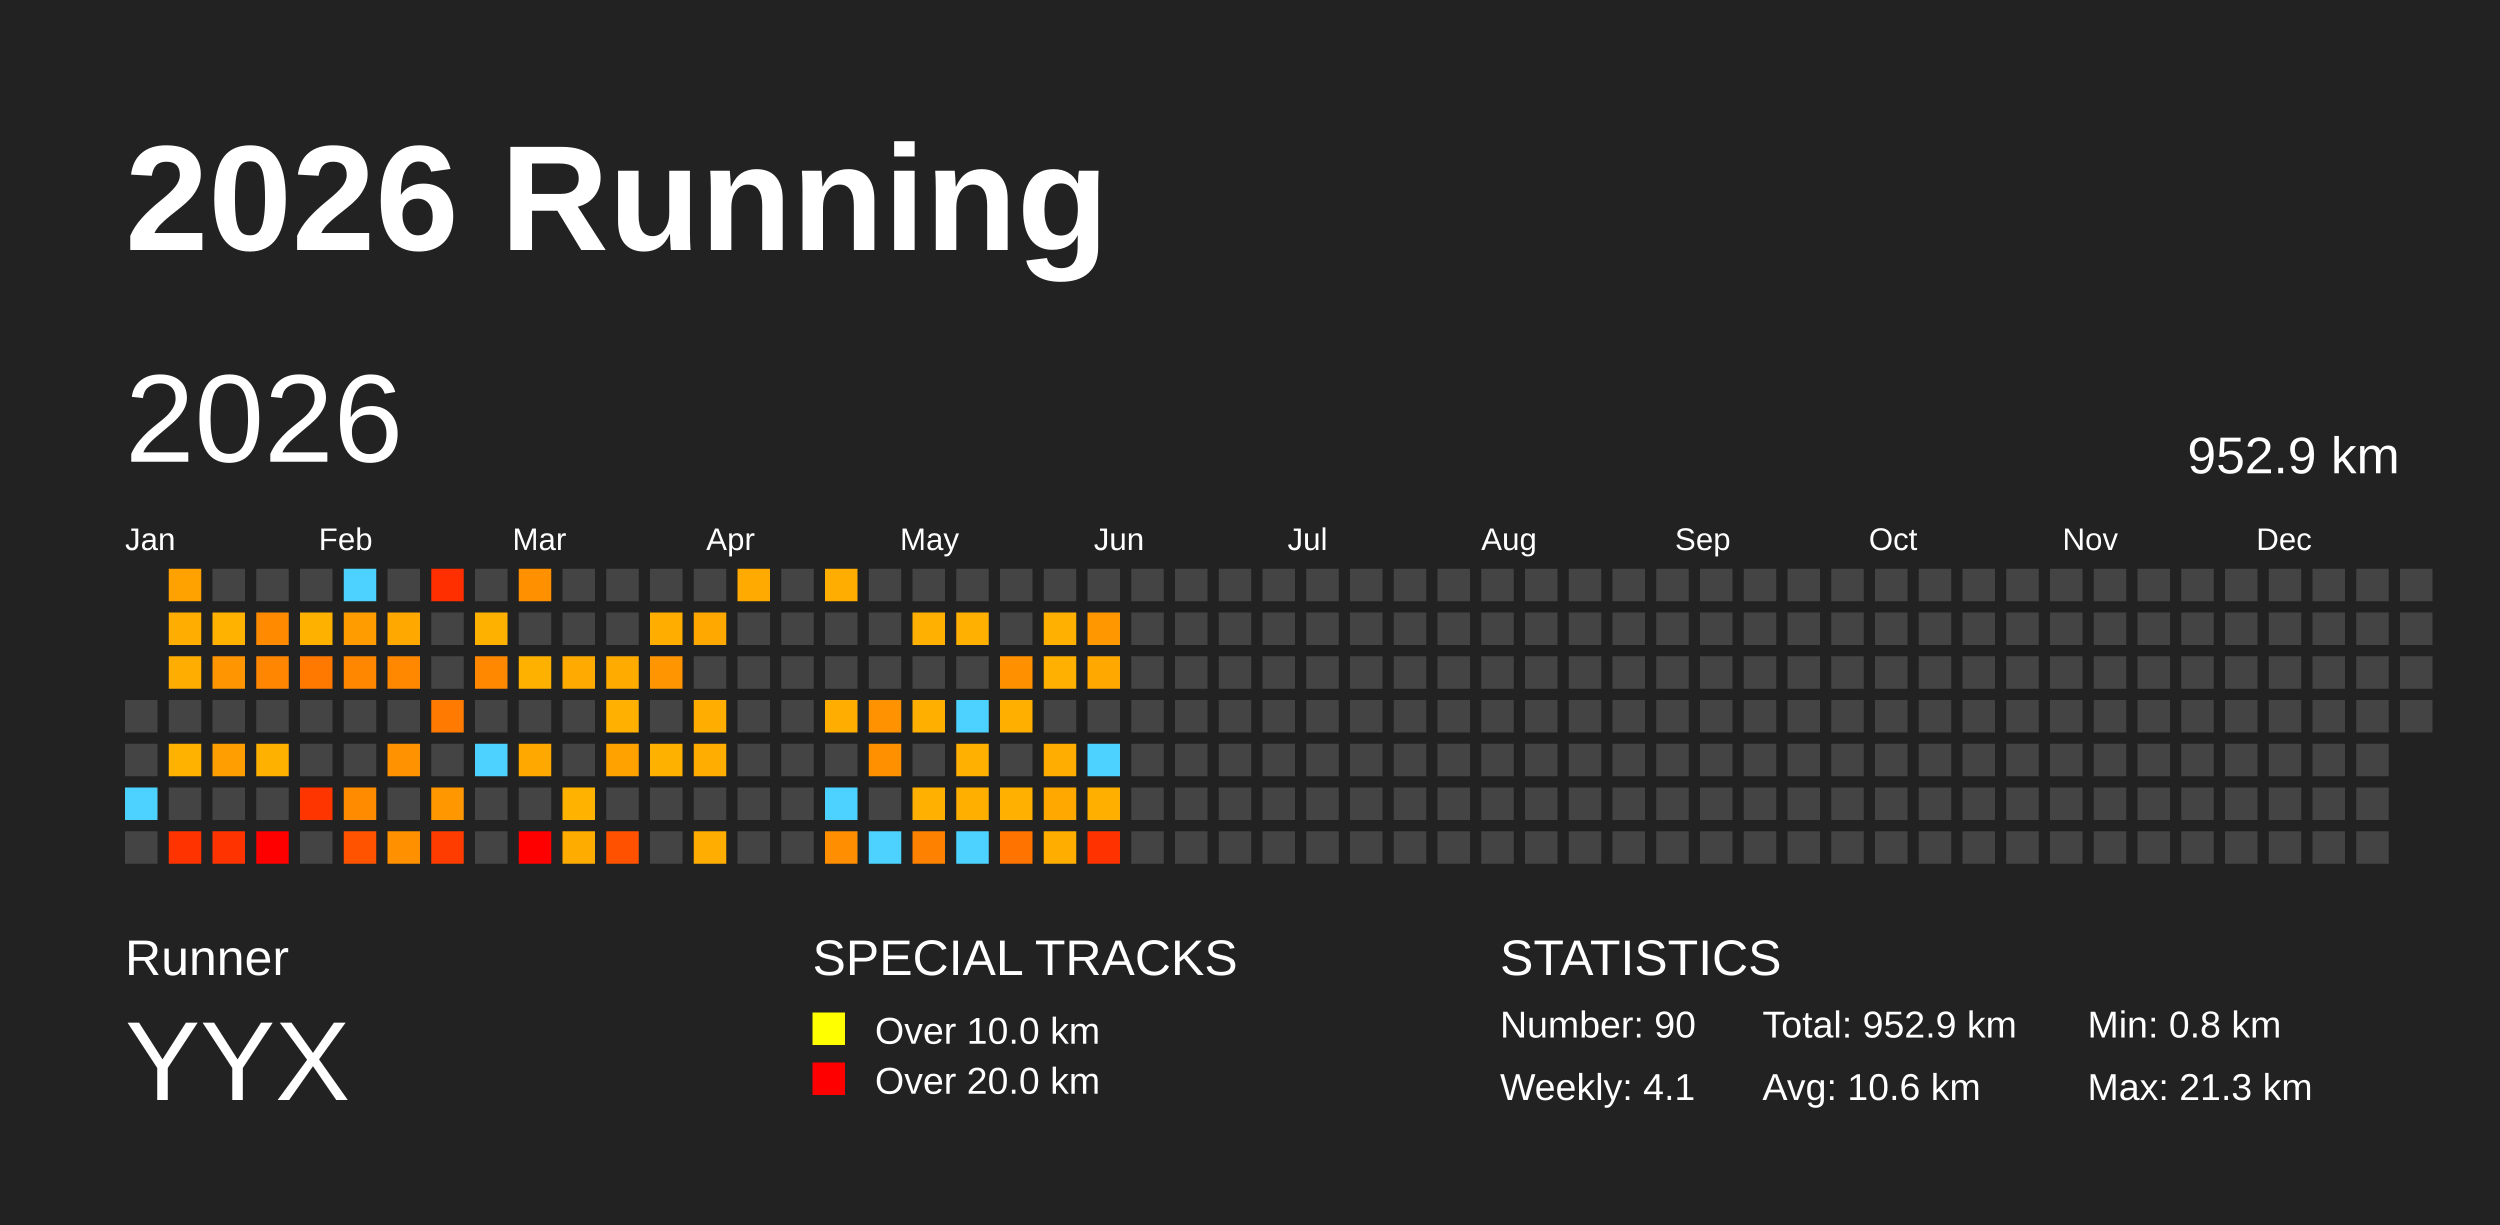
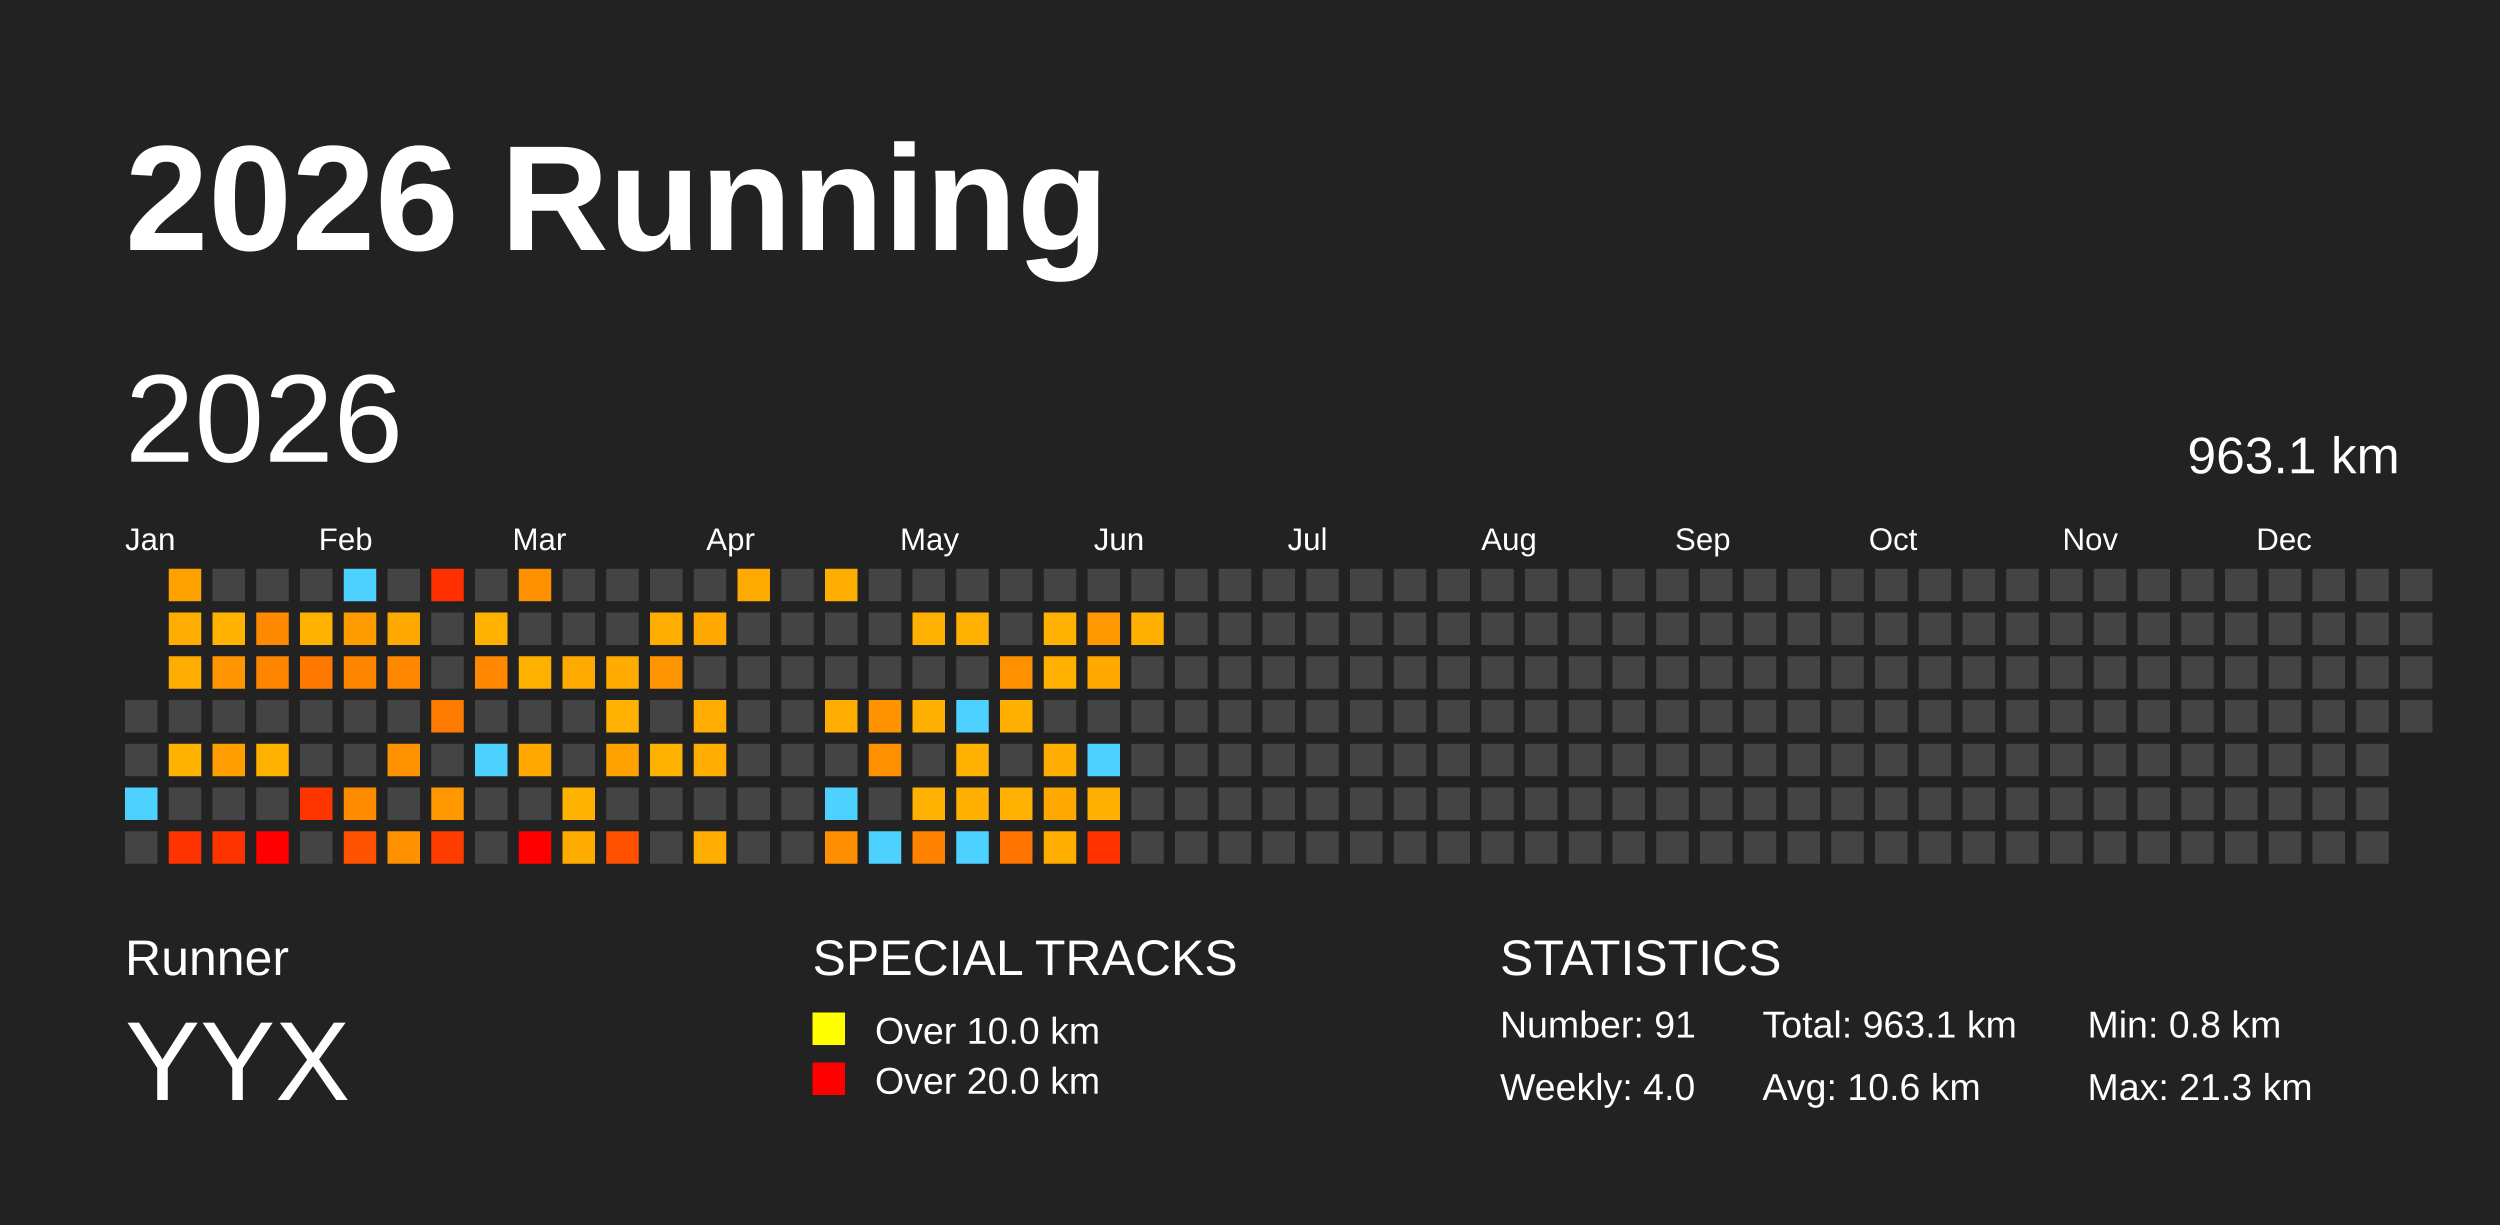
<svg xmlns="http://www.w3.org/2000/svg" baseProfile="full" height="98mm" version="1.1" viewBox="0,0,200,98" width="200mm">
  <defs />
  <rect fill="#222222" height="98" width="200" x="0" y="0" />
  <text fill="#FFFFFF" style="font-size:12px; font-family:Arial; font-weight:bold;" x="10" y="20">2026 Running</text>
  <text fill="#FFFFFF" style="font-size:4px; font-family:Arial" x="10" y="78">Runner</text>
  <text fill="#FFFFFF" style="font-size:9px; font-family:Arial" x="10" y="88">YYX</text>
  <text fill="#FFFFFF" style="font-size:4px; font-family:Arial" x="65" y="78">SPECIAL TRACKS</text>
  <rect fill="yellow" height="2.6" width="2.6" x="65" y="81" />
  <text fill="#FFFFFF" style="font-size:3px; font-family:Arial" x="70" y="83.5">Over 10.0 km</text>
  <rect fill="red" height="2.6" width="2.6" x="65" y="85" />
  <text fill="#FFFFFF" style="font-size:3px; font-family:Arial" x="70" y="87.5">Over 20.0 km</text>
  <text fill="#FFFFFF" style="font-size:4px; font-family:Arial" x="120" y="78">STATISTICS</text>
-   <text fill="#FFFFFF" style="font-size:3px; font-family:Arial" x="120" y="83">Number: 90</text>
-   <text fill="#FFFFFF" style="font-size:3px; font-family:Arial" x="120" y="88">Weekly: 4.1</text>
-   <text fill="#FFFFFF" style="font-size:3px; font-family:Arial" x="141" y="83">Total: 952.9 km</text>
+   <text fill="#FFFFFF" style="font-size:3px; font-family:Arial" x="120" y="83">Number: 91</text>
+   <text fill="#FFFFFF" style="font-size:3px; font-family:Arial" x="120" y="88">Weekly: 4.0</text>
+   <text fill="#FFFFFF" style="font-size:3px; font-family:Arial" x="141" y="83">Total: 963.1 km</text>
  <text fill="#FFFFFF" style="font-size:3px; font-family:Arial" x="141" y="88">Avg: 10.6 km</text>
  <text fill="#FFFFFF" style="font-size:3px; font-family:Arial" x="167" y="83">Min: 0.8 km</text>
  <text fill="#FFFFFF" style="font-size:3px; font-family:Arial" x="167" y="88">Max: 21.3 km</text>
  <text dominant-baseline="hanging" fill="#FFFFFF" style="font-size:10.0px; font-family:Arial;" x="10" y="30">2026</text>
-   <text dominant-baseline="hanging" fill="#FFFFFF" style="font-size:4.125px; font-family:Arial;" x="175" y="35">952.9 km</text>
+   <text dominant-baseline="hanging" fill="#FFFFFF" style="font-size:4.125px; font-family:Arial;" x="175" y="35">963.1 km</text>
  <text fill="#FFFFFF" style="font-size:2.5px; font-family:Arial" x="10.0" y="44">Jan</text>
  <text fill="#FFFFFF" style="font-size:2.5px; font-family:Arial" x="25.5" y="44">Feb</text>
  <text fill="#FFFFFF" style="font-size:2.5px; font-family:Arial" x="41.0" y="44">Mar</text>
  <text fill="#FFFFFF" style="font-size:2.5px; font-family:Arial" x="56.5" y="44">Apr</text>
  <text fill="#FFFFFF" style="font-size:2.5px; font-family:Arial" x="72.0" y="44">May</text>
  <text fill="#FFFFFF" style="font-size:2.5px; font-family:Arial" x="87.5" y="44">Jun</text>
  <text fill="#FFFFFF" style="font-size:2.5px; font-family:Arial" x="103.0" y="44">Jul</text>
  <text fill="#FFFFFF" style="font-size:2.5px; font-family:Arial" x="118.5" y="44">Aug</text>
  <text fill="#FFFFFF" style="font-size:2.5px; font-family:Arial" x="134.0" y="44">Sep</text>
  <text fill="#FFFFFF" style="font-size:2.5px; font-family:Arial" x="149.5" y="44">Oct</text>
  <text fill="#FFFFFF" style="font-size:2.5px; font-family:Arial" x="165.0" y="44">Nov</text>
  <text fill="#FFFFFF" style="font-size:2.5px; font-family:Arial" x="180.5" y="44">Dec</text>
  <rect fill="#444444" height="2.6" width="2.6" x="10.0" y="56.0" />
  <rect fill="#444444" height="2.6" width="2.6" x="10.0" y="59.5" />
  <rect fill="#4dd2ff" height="2.6" width="2.6" x="10.0" y="63.0" />
  <rect fill="#444444" height="2.6" width="2.6" x="10.0" y="66.5" />
  <rect fill="#ffa200" height="2.6" width="2.6" x="13.5" y="45.5" />
  <rect fill="#ffad00" height="2.6" width="2.6" x="13.5" y="49.0" />
  <rect fill="#ffad00" height="2.6" width="2.6" x="13.5" y="52.5" />
  <rect fill="#444444" height="2.6" width="2.6" x="13.5" y="56.0" />
  <rect fill="#ffb200" height="2.6" width="2.6" x="13.5" y="59.5" />
  <rect fill="#444444" height="2.6" width="2.6" x="13.5" y="63.0" />
  <rect fill="#ff3300" height="2.6" width="2.6" x="13.5" y="66.5" />
  <rect fill="#444444" height="2.6" width="2.6" x="17.0" y="45.5" />
  <rect fill="#ffb200" height="2.6" width="2.6" x="17.0" y="49.0" />
  <rect fill="#ff9500" height="2.6" width="2.6" x="17.0" y="52.5" />
  <rect fill="#444444" height="2.6" width="2.6" x="17.0" y="56.0" />
  <rect fill="#ff9e00" height="2.6" width="2.6" x="17.0" y="59.5" />
  <rect fill="#444444" height="2.6" width="2.6" x="17.0" y="63.0" />
  <rect fill="#ff3300" height="2.6" width="2.6" x="17.0" y="66.5" />
  <rect fill="#444444" height="2.6" width="2.6" x="20.5" y="45.5" />
  <rect fill="#ff8a00" height="2.6" width="2.6" x="20.5" y="49.0" />
  <rect fill="#ff8600" height="2.6" width="2.6" x="20.5" y="52.5" />
  <rect fill="#444444" height="2.6" width="2.6" x="20.5" y="56.0" />
  <rect fill="#ffb100" height="2.6" width="2.6" x="20.5" y="59.5" />
  <rect fill="#444444" height="2.6" width="2.6" x="20.5" y="63.0" />
  <rect fill="red" height="2.6" width="2.6" x="20.5" y="66.5" />
  <rect fill="#444444" height="2.6" width="2.6" x="24.0" y="45.5" />
  <rect fill="#ffb100" height="2.6" width="2.6" x="24.0" y="49.0" />
  <rect fill="#ff7900" height="2.6" width="2.6" x="24.0" y="52.5" />
  <rect fill="#444444" height="2.6" width="2.6" x="24.0" y="56.0" />
  <rect fill="#444444" height="2.6" width="2.6" x="24.0" y="59.5" />
  <rect fill="#ff3500" height="2.6" width="2.6" x="24.0" y="63.0" />
  <rect fill="#444444" height="2.6" width="2.6" x="24.0" y="66.5" />
  <rect fill="#4dd2ff" height="2.6" width="2.6" x="27.5" y="45.5" />
  <rect fill="#ff9d00" height="2.6" width="2.6" x="27.5" y="49.0" />
  <rect fill="#ff8700" height="2.6" width="2.6" x="27.5" y="52.5" />
  <rect fill="#444444" height="2.6" width="2.6" x="27.5" y="56.0" />
  <rect fill="#444444" height="2.6" width="2.6" x="27.5" y="59.5" />
  <rect fill="#ff8b00" height="2.6" width="2.6" x="27.5" y="63.0" />
  <rect fill="#ff5300" height="2.6" width="2.6" x="27.5" y="66.5" />
  <rect fill="#444444" height="2.6" width="2.6" x="31.0" y="45.5" />
  <rect fill="#ffa900" height="2.6" width="2.6" x="31.0" y="49.0" />
  <rect fill="#ff8800" height="2.6" width="2.6" x="31.0" y="52.5" />
  <rect fill="#444444" height="2.6" width="2.6" x="31.0" y="56.0" />
  <rect fill="#ff9200" height="2.6" width="2.6" x="31.0" y="59.5" />
  <rect fill="#444444" height="2.6" width="2.6" x="31.0" y="63.0" />
  <rect fill="#ff9100" height="2.6" width="2.6" x="31.0" y="66.5" />
  <rect fill="#ff2f00" height="2.6" width="2.6" x="34.5" y="45.5" />
  <rect fill="#444444" height="2.6" width="2.6" x="34.5" y="49.0" />
  <rect fill="#444444" height="2.6" width="2.6" x="34.5" y="52.5" />
  <rect fill="#ff7a00" height="2.6" width="2.6" x="34.5" y="56.0" />
  <rect fill="#444444" height="2.6" width="2.6" x="34.5" y="59.5" />
  <rect fill="#ff9800" height="2.6" width="2.6" x="34.5" y="63.0" />
  <rect fill="#ff3c00" height="2.6" width="2.6" x="34.5" y="66.5" />
  <rect fill="#444444" height="2.6" width="2.6" x="38.0" y="45.5" />
  <rect fill="#ffb100" height="2.6" width="2.6" x="38.0" y="49.0" />
  <rect fill="#ff8800" height="2.6" width="2.6" x="38.0" y="52.5" />
  <rect fill="#444444" height="2.6" width="2.6" x="38.0" y="56.0" />
  <rect fill="#4dd2ff" height="2.6" width="2.6" x="38.0" y="59.5" />
  <rect fill="#444444" height="2.6" width="2.6" x="38.0" y="63.0" />
  <rect fill="#444444" height="2.6" width="2.6" x="38.0" y="66.5" />
  <rect fill="#ff9000" height="2.6" width="2.6" x="41.5" y="45.5" />
  <rect fill="#444444" height="2.6" width="2.6" x="41.5" y="49.0" />
  <rect fill="#ffb100" height="2.6" width="2.6" x="41.5" y="52.5" />
  <rect fill="#444444" height="2.6" width="2.6" x="41.5" y="56.0" />
  <rect fill="#ffa800" height="2.6" width="2.6" x="41.5" y="59.5" />
  <rect fill="#444444" height="2.6" width="2.6" x="41.5" y="63.0" />
  <rect fill="red" height="2.6" width="2.6" x="41.5" y="66.5" />
  <rect fill="#444444" height="2.6" width="2.6" x="45.0" y="45.5" />
  <rect fill="#444444" height="2.6" width="2.6" x="45.0" y="49.0" />
  <rect fill="#ffaa00" height="2.6" width="2.6" x="45.0" y="52.5" />
  <rect fill="#444444" height="2.6" width="2.6" x="45.0" y="56.0" />
  <rect fill="#444444" height="2.6" width="2.6" x="45.0" y="59.5" />
  <rect fill="#ffb200" height="2.6" width="2.6" x="45.0" y="63.0" />
  <rect fill="#ffac00" height="2.6" width="2.6" x="45.0" y="66.5" />
  <rect fill="#444444" height="2.6" width="2.6" x="48.5" y="45.5" />
  <rect fill="#444444" height="2.6" width="2.6" x="48.5" y="49.0" />
  <rect fill="#ffab00" height="2.6" width="2.6" x="48.5" y="52.5" />
  <rect fill="#ffb000" height="2.6" width="2.6" x="48.5" y="56.0" />
  <rect fill="#ffa200" height="2.6" width="2.6" x="48.5" y="59.5" />
  <rect fill="#444444" height="2.6" width="2.6" x="48.5" y="63.0" />
  <rect fill="#ff5100" height="2.6" width="2.6" x="48.5" y="66.5" />
  <rect fill="#444444" height="2.6" width="2.6" x="52.0" y="45.5" />
  <rect fill="#ffae00" height="2.6" width="2.6" x="52.0" y="49.0" />
  <rect fill="#ff9500" height="2.6" width="2.6" x="52.0" y="52.5" />
  <rect fill="#444444" height="2.6" width="2.6" x="52.0" y="56.0" />
  <rect fill="#ffb100" height="2.6" width="2.6" x="52.0" y="59.5" />
  <rect fill="#444444" height="2.6" width="2.6" x="52.0" y="63.0" />
  <rect fill="#444444" height="2.6" width="2.6" x="52.0" y="66.5" />
  <rect fill="#444444" height="2.6" width="2.6" x="55.5" y="45.5" />
  <rect fill="#ffa800" height="2.6" width="2.6" x="55.5" y="49.0" />
  <rect fill="#444444" height="2.6" width="2.6" x="55.5" y="52.5" />
  <rect fill="#ffad00" height="2.6" width="2.6" x="55.5" y="56.0" />
  <rect fill="#ffad00" height="2.6" width="2.6" x="55.5" y="59.5" />
  <rect fill="#444444" height="2.6" width="2.6" x="55.5" y="63.0" />
  <rect fill="#ffad00" height="2.6" width="2.6" x="55.5" y="66.5" />
  <rect fill="#ffaa00" height="2.6" width="2.6" x="59.0" y="45.5" />
  <rect fill="#444444" height="2.6" width="2.6" x="59.0" y="49.0" />
  <rect fill="#444444" height="2.6" width="2.6" x="59.0" y="52.5" />
  <rect fill="#444444" height="2.6" width="2.6" x="59.0" y="56.0" />
  <rect fill="#444444" height="2.6" width="2.6" x="59.0" y="59.5" />
  <rect fill="#444444" height="2.6" width="2.6" x="59.0" y="63.0" />
  <rect fill="#444444" height="2.6" width="2.6" x="59.0" y="66.5" />
  <rect fill="#444444" height="2.6" width="2.6" x="62.5" y="45.5" />
  <rect fill="#444444" height="2.6" width="2.6" x="62.5" y="49.0" />
  <rect fill="#444444" height="2.6" width="2.6" x="62.5" y="52.5" />
  <rect fill="#444444" height="2.6" width="2.6" x="62.5" y="56.0" />
  <rect fill="#444444" height="2.6" width="2.6" x="62.5" y="59.5" />
  <rect fill="#444444" height="2.6" width="2.6" x="62.5" y="63.0" />
  <rect fill="#444444" height="2.6" width="2.6" x="62.5" y="66.5" />
  <rect fill="#ffad00" height="2.6" width="2.6" x="66.0" y="45.5" />
  <rect fill="#444444" height="2.6" width="2.6" x="66.0" y="49.0" />
  <rect fill="#444444" height="2.6" width="2.6" x="66.0" y="52.5" />
  <rect fill="#ffad00" height="2.6" width="2.6" x="66.0" y="56.0" />
  <rect fill="#444444" height="2.6" width="2.6" x="66.0" y="59.5" />
  <rect fill="#4dd2ff" height="2.6" width="2.6" x="66.0" y="63.0" />
  <rect fill="#ff8e00" height="2.6" width="2.6" x="66.0" y="66.5" />
  <rect fill="#444444" height="2.6" width="2.6" x="69.5" y="45.5" />
  <rect fill="#444444" height="2.6" width="2.6" x="69.5" y="49.0" />
  <rect fill="#444444" height="2.6" width="2.6" x="69.5" y="52.5" />
  <rect fill="#ff9200" height="2.6" width="2.6" x="69.5" y="56.0" />
  <rect fill="#ff9100" height="2.6" width="2.6" x="69.5" y="59.5" />
  <rect fill="#444444" height="2.6" width="2.6" x="69.5" y="63.0" />
  <rect fill="#4dd2ff" height="2.6" width="2.6" x="69.5" y="66.5" />
  <rect fill="#444444" height="2.6" width="2.6" x="73.0" y="45.5" />
  <rect fill="#ffb000" height="2.6" width="2.6" x="73.0" y="49.0" />
  <rect fill="#444444" height="2.6" width="2.6" x="73.0" y="52.5" />
  <rect fill="#ffaf00" height="2.6" width="2.6" x="73.0" y="56.0" />
  <rect fill="#444444" height="2.6" width="2.6" x="73.0" y="59.5" />
  <rect fill="#ffb000" height="2.6" width="2.6" x="73.0" y="63.0" />
  <rect fill="#ff8100" height="2.6" width="2.6" x="73.0" y="66.5" />
  <rect fill="#444444" height="2.6" width="2.6" x="76.5" y="45.5" />
  <rect fill="#ffb000" height="2.6" width="2.6" x="76.5" y="49.0" />
  <rect fill="#444444" height="2.6" width="2.6" x="76.5" y="52.5" />
  <rect fill="#4dd2ff" height="2.6" width="2.6" x="76.5" y="56.0" />
  <rect fill="#ffb000" height="2.6" width="2.6" x="76.5" y="59.5" />
  <rect fill="#ffaf00" height="2.6" width="2.6" x="76.5" y="63.0" />
  <rect fill="#4dd2ff" height="2.6" width="2.6" x="76.5" y="66.5" />
  <rect fill="#444444" height="2.6" width="2.6" x="80.0" y="45.5" />
  <rect fill="#444444" height="2.6" width="2.6" x="80.0" y="49.0" />
  <rect fill="#ff9100" height="2.6" width="2.6" x="80.0" y="52.5" />
  <rect fill="#ffaf00" height="2.6" width="2.6" x="80.0" y="56.0" />
  <rect fill="#444444" height="2.6" width="2.6" x="80.0" y="59.5" />
  <rect fill="#ffb000" height="2.6" width="2.6" x="80.0" y="63.0" />
  <rect fill="#ff7300" height="2.6" width="2.6" x="80.0" y="66.5" />
  <rect fill="#444444" height="2.6" width="2.6" x="83.5" y="45.5" />
  <rect fill="#ffb000" height="2.6" width="2.6" x="83.5" y="49.0" />
  <rect fill="#ffb000" height="2.6" width="2.6" x="83.5" y="52.5" />
  <rect fill="#444444" height="2.6" width="2.6" x="83.5" y="56.0" />
  <rect fill="#ffad00" height="2.6" width="2.6" x="83.5" y="59.5" />
  <rect fill="#ffa900" height="2.6" width="2.6" x="83.5" y="63.0" />
  <rect fill="#ffae00" height="2.6" width="2.6" x="83.5" y="66.5" />
  <rect fill="#444444" height="2.6" width="2.6" x="87.0" y="45.5" />
  <rect fill="#ff9800" height="2.6" width="2.6" x="87.0" y="49.0" />
  <rect fill="#ffa800" height="2.6" width="2.6" x="87.0" y="52.5" />
  <rect fill="#444444" height="2.6" width="2.6" x="87.0" y="56.0" />
  <rect fill="#4dd2ff" height="2.6" width="2.6" x="87.0" y="59.5" />
  <rect fill="#ffaf00" height="2.6" width="2.6" x="87.0" y="63.0" />
  <rect fill="#ff3200" height="2.6" width="2.6" x="87.0" y="66.5" />
  <rect fill="#444444" height="2.6" width="2.6" x="90.5" y="45.5" />
-   <rect fill="#444444" height="2.6" width="2.6" x="90.5" y="49.0" />
+   <rect fill="#ffaf00" height="2.6" width="2.6" x="90.5" y="49.0" />
  <rect fill="#444444" height="2.6" width="2.6" x="90.5" y="52.5" />
  <rect fill="#444444" height="2.6" width="2.6" x="90.5" y="56.0" />
  <rect fill="#444444" height="2.6" width="2.6" x="90.5" y="59.5" />
  <rect fill="#444444" height="2.6" width="2.6" x="90.5" y="63.0" />
  <rect fill="#444444" height="2.6" width="2.6" x="90.5" y="66.5" />
  <rect fill="#444444" height="2.6" width="2.6" x="94.0" y="45.5" />
  <rect fill="#444444" height="2.6" width="2.6" x="94.0" y="49.0" />
  <rect fill="#444444" height="2.6" width="2.6" x="94.0" y="52.5" />
  <rect fill="#444444" height="2.6" width="2.6" x="94.0" y="56.0" />
  <rect fill="#444444" height="2.6" width="2.6" x="94.0" y="59.5" />
  <rect fill="#444444" height="2.6" width="2.6" x="94.0" y="63.0" />
  <rect fill="#444444" height="2.6" width="2.6" x="94.0" y="66.5" />
  <rect fill="#444444" height="2.6" width="2.6" x="97.5" y="45.5" />
  <rect fill="#444444" height="2.6" width="2.6" x="97.5" y="49.0" />
  <rect fill="#444444" height="2.6" width="2.6" x="97.5" y="52.5" />
  <rect fill="#444444" height="2.6" width="2.6" x="97.5" y="56.0" />
  <rect fill="#444444" height="2.6" width="2.6" x="97.5" y="59.5" />
  <rect fill="#444444" height="2.6" width="2.6" x="97.5" y="63.0" />
  <rect fill="#444444" height="2.6" width="2.6" x="97.5" y="66.5" />
  <rect fill="#444444" height="2.6" width="2.6" x="101.0" y="45.5" />
  <rect fill="#444444" height="2.6" width="2.6" x="101.0" y="49.0" />
  <rect fill="#444444" height="2.6" width="2.6" x="101.0" y="52.5" />
  <rect fill="#444444" height="2.6" width="2.6" x="101.0" y="56.0" />
  <rect fill="#444444" height="2.6" width="2.6" x="101.0" y="59.5" />
  <rect fill="#444444" height="2.6" width="2.6" x="101.0" y="63.0" />
  <rect fill="#444444" height="2.6" width="2.6" x="101.0" y="66.5" />
  <rect fill="#444444" height="2.6" width="2.6" x="104.5" y="45.5" />
  <rect fill="#444444" height="2.6" width="2.6" x="104.5" y="49.0" />
  <rect fill="#444444" height="2.6" width="2.6" x="104.5" y="52.5" />
  <rect fill="#444444" height="2.6" width="2.6" x="104.5" y="56.0" />
  <rect fill="#444444" height="2.6" width="2.6" x="104.5" y="59.5" />
  <rect fill="#444444" height="2.6" width="2.6" x="104.5" y="63.0" />
  <rect fill="#444444" height="2.6" width="2.6" x="104.5" y="66.5" />
  <rect fill="#444444" height="2.6" width="2.6" x="108.0" y="45.5" />
  <rect fill="#444444" height="2.6" width="2.6" x="108.0" y="49.0" />
  <rect fill="#444444" height="2.6" width="2.6" x="108.0" y="52.5" />
  <rect fill="#444444" height="2.6" width="2.6" x="108.0" y="56.0" />
  <rect fill="#444444" height="2.6" width="2.6" x="108.0" y="59.5" />
  <rect fill="#444444" height="2.6" width="2.6" x="108.0" y="63.0" />
  <rect fill="#444444" height="2.6" width="2.6" x="108.0" y="66.5" />
  <rect fill="#444444" height="2.6" width="2.6" x="111.5" y="45.5" />
  <rect fill="#444444" height="2.6" width="2.6" x="111.5" y="49.0" />
  <rect fill="#444444" height="2.6" width="2.6" x="111.5" y="52.5" />
  <rect fill="#444444" height="2.6" width="2.6" x="111.5" y="56.0" />
  <rect fill="#444444" height="2.6" width="2.6" x="111.5" y="59.5" />
  <rect fill="#444444" height="2.6" width="2.6" x="111.5" y="63.0" />
  <rect fill="#444444" height="2.6" width="2.6" x="111.5" y="66.5" />
  <rect fill="#444444" height="2.6" width="2.6" x="115.0" y="45.5" />
  <rect fill="#444444" height="2.6" width="2.6" x="115.0" y="49.0" />
  <rect fill="#444444" height="2.6" width="2.6" x="115.0" y="52.5" />
  <rect fill="#444444" height="2.6" width="2.6" x="115.0" y="56.0" />
  <rect fill="#444444" height="2.6" width="2.6" x="115.0" y="59.5" />
  <rect fill="#444444" height="2.6" width="2.6" x="115.0" y="63.0" />
  <rect fill="#444444" height="2.6" width="2.6" x="115.0" y="66.5" />
  <rect fill="#444444" height="2.6" width="2.6" x="118.5" y="45.5" />
  <rect fill="#444444" height="2.6" width="2.6" x="118.5" y="49.0" />
  <rect fill="#444444" height="2.6" width="2.6" x="118.5" y="52.5" />
  <rect fill="#444444" height="2.6" width="2.6" x="118.5" y="56.0" />
  <rect fill="#444444" height="2.6" width="2.6" x="118.5" y="59.5" />
  <rect fill="#444444" height="2.6" width="2.6" x="118.5" y="63.0" />
  <rect fill="#444444" height="2.6" width="2.6" x="118.5" y="66.5" />
  <rect fill="#444444" height="2.6" width="2.6" x="122.0" y="45.5" />
  <rect fill="#444444" height="2.6" width="2.6" x="122.0" y="49.0" />
  <rect fill="#444444" height="2.6" width="2.6" x="122.0" y="52.5" />
  <rect fill="#444444" height="2.6" width="2.6" x="122.0" y="56.0" />
  <rect fill="#444444" height="2.6" width="2.6" x="122.0" y="59.5" />
  <rect fill="#444444" height="2.6" width="2.6" x="122.0" y="63.0" />
  <rect fill="#444444" height="2.6" width="2.6" x="122.0" y="66.5" />
  <rect fill="#444444" height="2.6" width="2.6" x="125.5" y="45.5" />
  <rect fill="#444444" height="2.6" width="2.6" x="125.5" y="49.0" />
  <rect fill="#444444" height="2.6" width="2.6" x="125.5" y="52.5" />
  <rect fill="#444444" height="2.6" width="2.6" x="125.5" y="56.0" />
  <rect fill="#444444" height="2.6" width="2.6" x="125.5" y="59.5" />
  <rect fill="#444444" height="2.6" width="2.6" x="125.5" y="63.0" />
  <rect fill="#444444" height="2.6" width="2.6" x="125.5" y="66.5" />
  <rect fill="#444444" height="2.6" width="2.6" x="129.0" y="45.5" />
  <rect fill="#444444" height="2.6" width="2.6" x="129.0" y="49.0" />
  <rect fill="#444444" height="2.6" width="2.6" x="129.0" y="52.5" />
  <rect fill="#444444" height="2.6" width="2.6" x="129.0" y="56.0" />
  <rect fill="#444444" height="2.6" width="2.6" x="129.0" y="59.5" />
  <rect fill="#444444" height="2.6" width="2.6" x="129.0" y="63.0" />
  <rect fill="#444444" height="2.6" width="2.6" x="129.0" y="66.5" />
  <rect fill="#444444" height="2.6" width="2.6" x="132.5" y="45.5" />
  <rect fill="#444444" height="2.6" width="2.6" x="132.5" y="49.0" />
  <rect fill="#444444" height="2.6" width="2.6" x="132.5" y="52.5" />
  <rect fill="#444444" height="2.6" width="2.6" x="132.5" y="56.0" />
  <rect fill="#444444" height="2.6" width="2.6" x="132.5" y="59.5" />
  <rect fill="#444444" height="2.6" width="2.6" x="132.5" y="63.0" />
  <rect fill="#444444" height="2.6" width="2.6" x="132.5" y="66.5" />
  <rect fill="#444444" height="2.6" width="2.6" x="136.0" y="45.5" />
  <rect fill="#444444" height="2.6" width="2.6" x="136.0" y="49.0" />
  <rect fill="#444444" height="2.6" width="2.6" x="136.0" y="52.5" />
  <rect fill="#444444" height="2.6" width="2.6" x="136.0" y="56.0" />
  <rect fill="#444444" height="2.6" width="2.6" x="136.0" y="59.5" />
  <rect fill="#444444" height="2.6" width="2.6" x="136.0" y="63.0" />
  <rect fill="#444444" height="2.6" width="2.6" x="136.0" y="66.5" />
  <rect fill="#444444" height="2.6" width="2.6" x="139.5" y="45.5" />
  <rect fill="#444444" height="2.6" width="2.6" x="139.5" y="49.0" />
  <rect fill="#444444" height="2.6" width="2.6" x="139.5" y="52.5" />
  <rect fill="#444444" height="2.6" width="2.6" x="139.5" y="56.0" />
  <rect fill="#444444" height="2.6" width="2.6" x="139.5" y="59.5" />
  <rect fill="#444444" height="2.6" width="2.6" x="139.5" y="63.0" />
  <rect fill="#444444" height="2.6" width="2.6" x="139.5" y="66.5" />
  <rect fill="#444444" height="2.6" width="2.6" x="143.0" y="45.5" />
  <rect fill="#444444" height="2.6" width="2.6" x="143.0" y="49.0" />
  <rect fill="#444444" height="2.6" width="2.6" x="143.0" y="52.5" />
  <rect fill="#444444" height="2.6" width="2.6" x="143.0" y="56.0" />
  <rect fill="#444444" height="2.6" width="2.6" x="143.0" y="59.5" />
  <rect fill="#444444" height="2.6" width="2.6" x="143.0" y="63.0" />
  <rect fill="#444444" height="2.6" width="2.6" x="143.0" y="66.5" />
  <rect fill="#444444" height="2.6" width="2.6" x="146.5" y="45.5" />
  <rect fill="#444444" height="2.6" width="2.6" x="146.5" y="49.0" />
  <rect fill="#444444" height="2.6" width="2.6" x="146.5" y="52.5" />
  <rect fill="#444444" height="2.6" width="2.6" x="146.5" y="56.0" />
  <rect fill="#444444" height="2.6" width="2.6" x="146.5" y="59.5" />
  <rect fill="#444444" height="2.6" width="2.6" x="146.5" y="63.0" />
  <rect fill="#444444" height="2.6" width="2.6" x="146.5" y="66.5" />
  <rect fill="#444444" height="2.6" width="2.6" x="150.0" y="45.5" />
  <rect fill="#444444" height="2.6" width="2.6" x="150.0" y="49.0" />
  <rect fill="#444444" height="2.6" width="2.6" x="150.0" y="52.5" />
  <rect fill="#444444" height="2.6" width="2.6" x="150.0" y="56.0" />
  <rect fill="#444444" height="2.6" width="2.6" x="150.0" y="59.5" />
  <rect fill="#444444" height="2.6" width="2.6" x="150.0" y="63.0" />
  <rect fill="#444444" height="2.6" width="2.6" x="150.0" y="66.5" />
  <rect fill="#444444" height="2.6" width="2.6" x="153.5" y="45.5" />
  <rect fill="#444444" height="2.6" width="2.6" x="153.5" y="49.0" />
  <rect fill="#444444" height="2.6" width="2.6" x="153.5" y="52.5" />
  <rect fill="#444444" height="2.6" width="2.6" x="153.5" y="56.0" />
  <rect fill="#444444" height="2.6" width="2.6" x="153.5" y="59.5" />
  <rect fill="#444444" height="2.6" width="2.6" x="153.5" y="63.0" />
  <rect fill="#444444" height="2.6" width="2.6" x="153.5" y="66.5" />
  <rect fill="#444444" height="2.6" width="2.6" x="157.0" y="45.5" />
  <rect fill="#444444" height="2.6" width="2.6" x="157.0" y="49.0" />
  <rect fill="#444444" height="2.6" width="2.6" x="157.0" y="52.5" />
  <rect fill="#444444" height="2.6" width="2.6" x="157.0" y="56.0" />
  <rect fill="#444444" height="2.6" width="2.6" x="157.0" y="59.5" />
  <rect fill="#444444" height="2.6" width="2.6" x="157.0" y="63.0" />
  <rect fill="#444444" height="2.6" width="2.6" x="157.0" y="66.5" />
  <rect fill="#444444" height="2.6" width="2.6" x="160.5" y="45.5" />
  <rect fill="#444444" height="2.6" width="2.6" x="160.5" y="49.0" />
  <rect fill="#444444" height="2.6" width="2.6" x="160.5" y="52.5" />
  <rect fill="#444444" height="2.6" width="2.6" x="160.5" y="56.0" />
  <rect fill="#444444" height="2.6" width="2.6" x="160.5" y="59.5" />
  <rect fill="#444444" height="2.6" width="2.6" x="160.5" y="63.0" />
  <rect fill="#444444" height="2.6" width="2.6" x="160.5" y="66.5" />
  <rect fill="#444444" height="2.6" width="2.6" x="164.0" y="45.5" />
  <rect fill="#444444" height="2.6" width="2.6" x="164.0" y="49.0" />
  <rect fill="#444444" height="2.6" width="2.6" x="164.0" y="52.5" />
  <rect fill="#444444" height="2.6" width="2.6" x="164.0" y="56.0" />
  <rect fill="#444444" height="2.6" width="2.6" x="164.0" y="59.5" />
  <rect fill="#444444" height="2.6" width="2.6" x="164.0" y="63.0" />
  <rect fill="#444444" height="2.6" width="2.6" x="164.0" y="66.5" />
  <rect fill="#444444" height="2.6" width="2.6" x="167.5" y="45.5" />
  <rect fill="#444444" height="2.6" width="2.6" x="167.5" y="49.0" />
  <rect fill="#444444" height="2.6" width="2.6" x="167.5" y="52.5" />
  <rect fill="#444444" height="2.6" width="2.6" x="167.5" y="56.0" />
  <rect fill="#444444" height="2.6" width="2.6" x="167.5" y="59.5" />
  <rect fill="#444444" height="2.6" width="2.6" x="167.5" y="63.0" />
  <rect fill="#444444" height="2.6" width="2.6" x="167.5" y="66.5" />
  <rect fill="#444444" height="2.6" width="2.6" x="171.0" y="45.5" />
  <rect fill="#444444" height="2.6" width="2.6" x="171.0" y="49.0" />
  <rect fill="#444444" height="2.6" width="2.6" x="171.0" y="52.5" />
  <rect fill="#444444" height="2.6" width="2.6" x="171.0" y="56.0" />
  <rect fill="#444444" height="2.6" width="2.6" x="171.0" y="59.5" />
  <rect fill="#444444" height="2.6" width="2.6" x="171.0" y="63.0" />
  <rect fill="#444444" height="2.6" width="2.6" x="171.0" y="66.5" />
  <rect fill="#444444" height="2.6" width="2.6" x="174.5" y="45.5" />
  <rect fill="#444444" height="2.6" width="2.6" x="174.5" y="49.0" />
  <rect fill="#444444" height="2.6" width="2.6" x="174.5" y="52.5" />
  <rect fill="#444444" height="2.6" width="2.6" x="174.5" y="56.0" />
  <rect fill="#444444" height="2.6" width="2.6" x="174.5" y="59.5" />
  <rect fill="#444444" height="2.6" width="2.6" x="174.5" y="63.0" />
  <rect fill="#444444" height="2.6" width="2.6" x="174.5" y="66.5" />
  <rect fill="#444444" height="2.6" width="2.6" x="178.0" y="45.5" />
  <rect fill="#444444" height="2.6" width="2.6" x="178.0" y="49.0" />
  <rect fill="#444444" height="2.6" width="2.6" x="178.0" y="52.5" />
  <rect fill="#444444" height="2.6" width="2.6" x="178.0" y="56.0" />
  <rect fill="#444444" height="2.6" width="2.6" x="178.0" y="59.5" />
  <rect fill="#444444" height="2.6" width="2.6" x="178.0" y="63.0" />
  <rect fill="#444444" height="2.6" width="2.6" x="178.0" y="66.5" />
  <rect fill="#444444" height="2.6" width="2.6" x="181.5" y="45.5" />
  <rect fill="#444444" height="2.6" width="2.6" x="181.5" y="49.0" />
  <rect fill="#444444" height="2.6" width="2.6" x="181.5" y="52.5" />
  <rect fill="#444444" height="2.6" width="2.6" x="181.5" y="56.0" />
  <rect fill="#444444" height="2.6" width="2.6" x="181.5" y="59.5" />
  <rect fill="#444444" height="2.6" width="2.6" x="181.5" y="63.0" />
  <rect fill="#444444" height="2.6" width="2.6" x="181.5" y="66.5" />
  <rect fill="#444444" height="2.6" width="2.6" x="185.0" y="45.5" />
  <rect fill="#444444" height="2.6" width="2.6" x="185.0" y="49.0" />
  <rect fill="#444444" height="2.6" width="2.6" x="185.0" y="52.5" />
  <rect fill="#444444" height="2.6" width="2.6" x="185.0" y="56.0" />
  <rect fill="#444444" height="2.6" width="2.6" x="185.0" y="59.5" />
  <rect fill="#444444" height="2.6" width="2.6" x="185.0" y="63.0" />
  <rect fill="#444444" height="2.6" width="2.6" x="185.0" y="66.5" />
  <rect fill="#444444" height="2.6" width="2.6" x="188.5" y="45.5" />
  <rect fill="#444444" height="2.6" width="2.6" x="188.5" y="49.0" />
  <rect fill="#444444" height="2.6" width="2.6" x="188.5" y="52.5" />
  <rect fill="#444444" height="2.6" width="2.6" x="188.5" y="56.0" />
  <rect fill="#444444" height="2.6" width="2.6" x="188.5" y="59.5" />
  <rect fill="#444444" height="2.6" width="2.6" x="188.5" y="63.0" />
  <rect fill="#444444" height="2.6" width="2.6" x="188.5" y="66.5" />
  <rect fill="#444444" height="2.6" width="2.6" x="192.0" y="45.5" />
  <rect fill="#444444" height="2.6" width="2.6" x="192.0" y="49.0" />
  <rect fill="#444444" height="2.6" width="2.6" x="192.0" y="52.5" />
  <rect fill="#444444" height="2.6" width="2.6" x="192.0" y="56.0" />
</svg>
